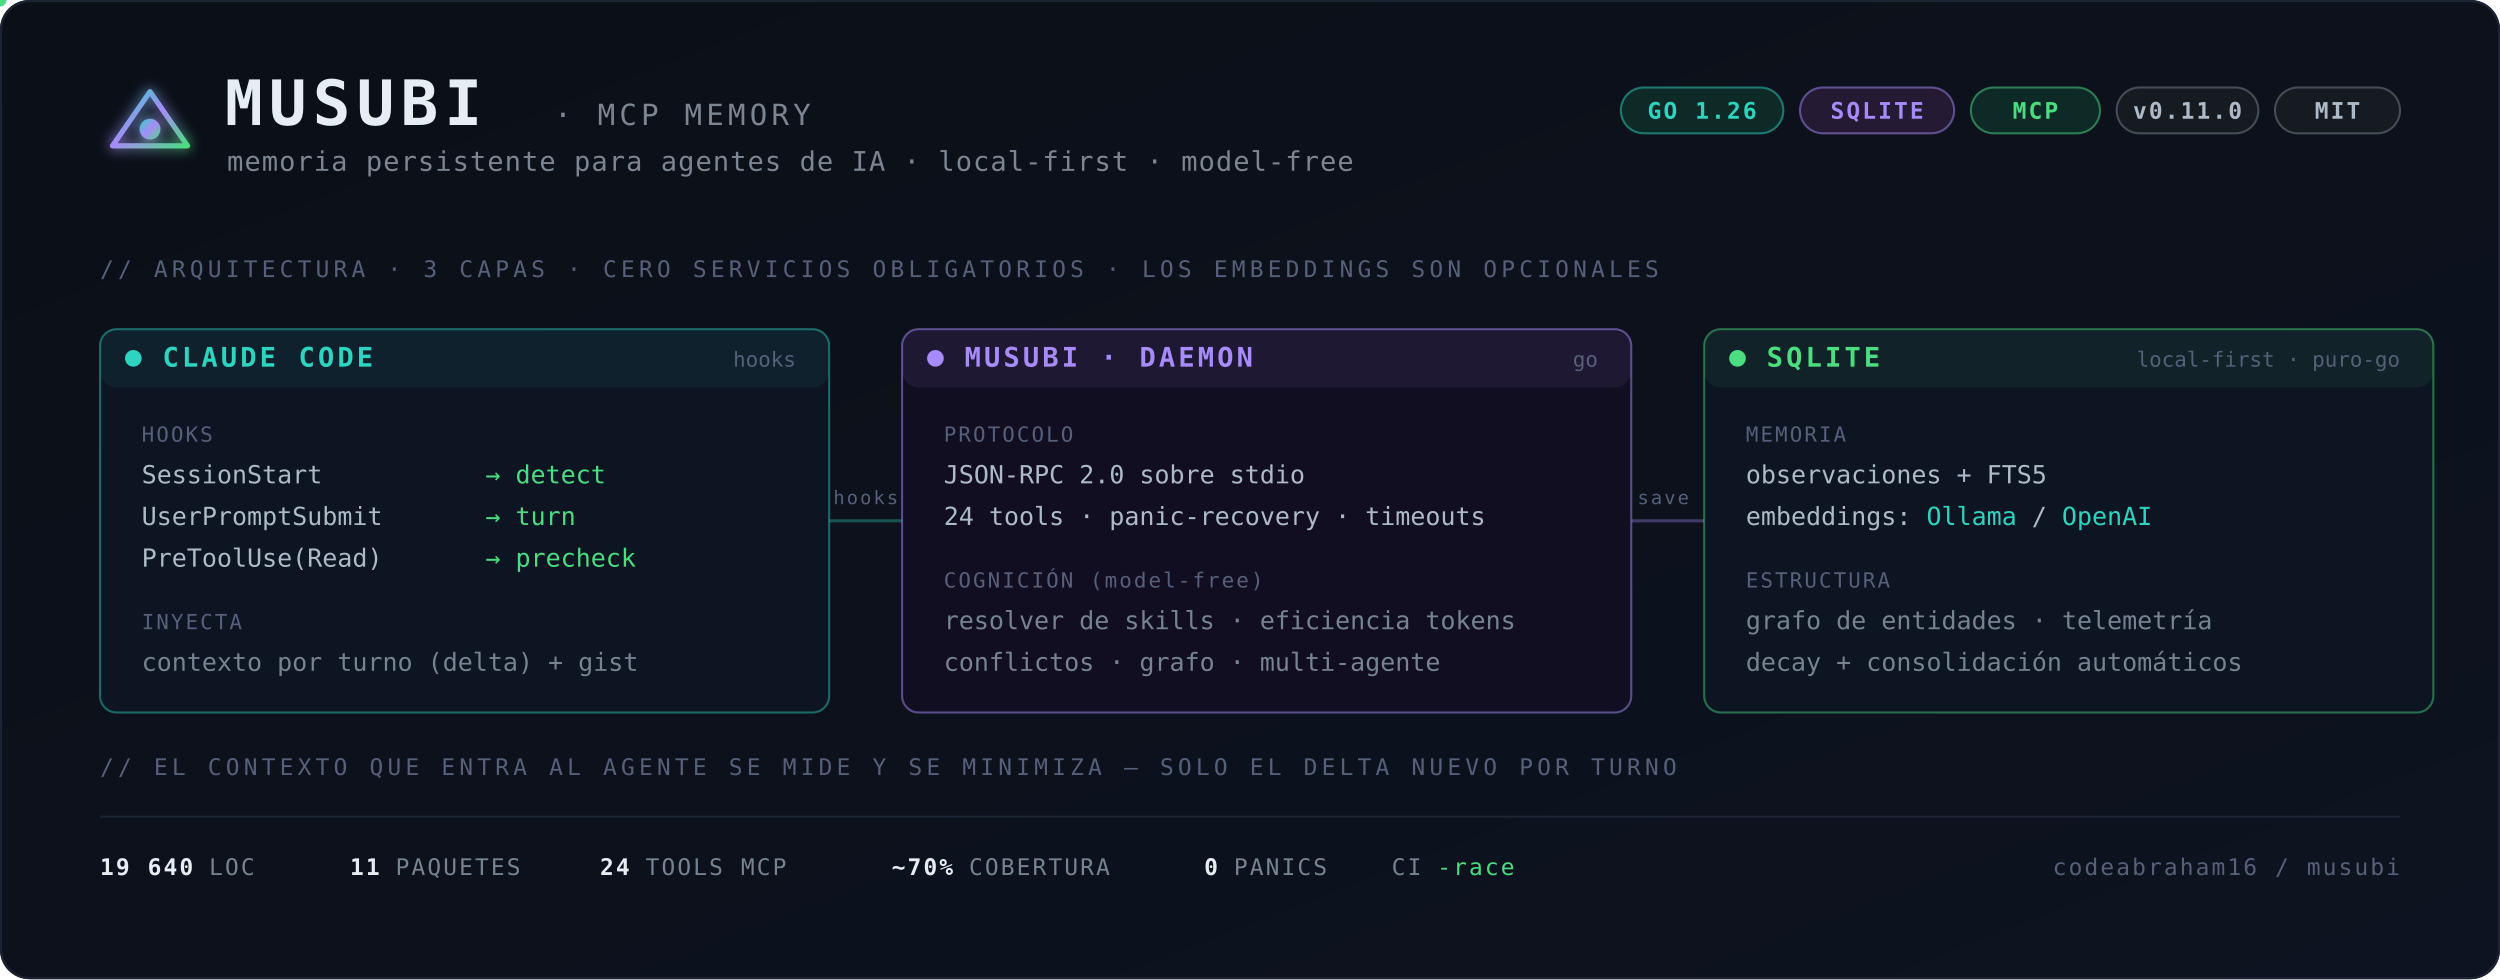
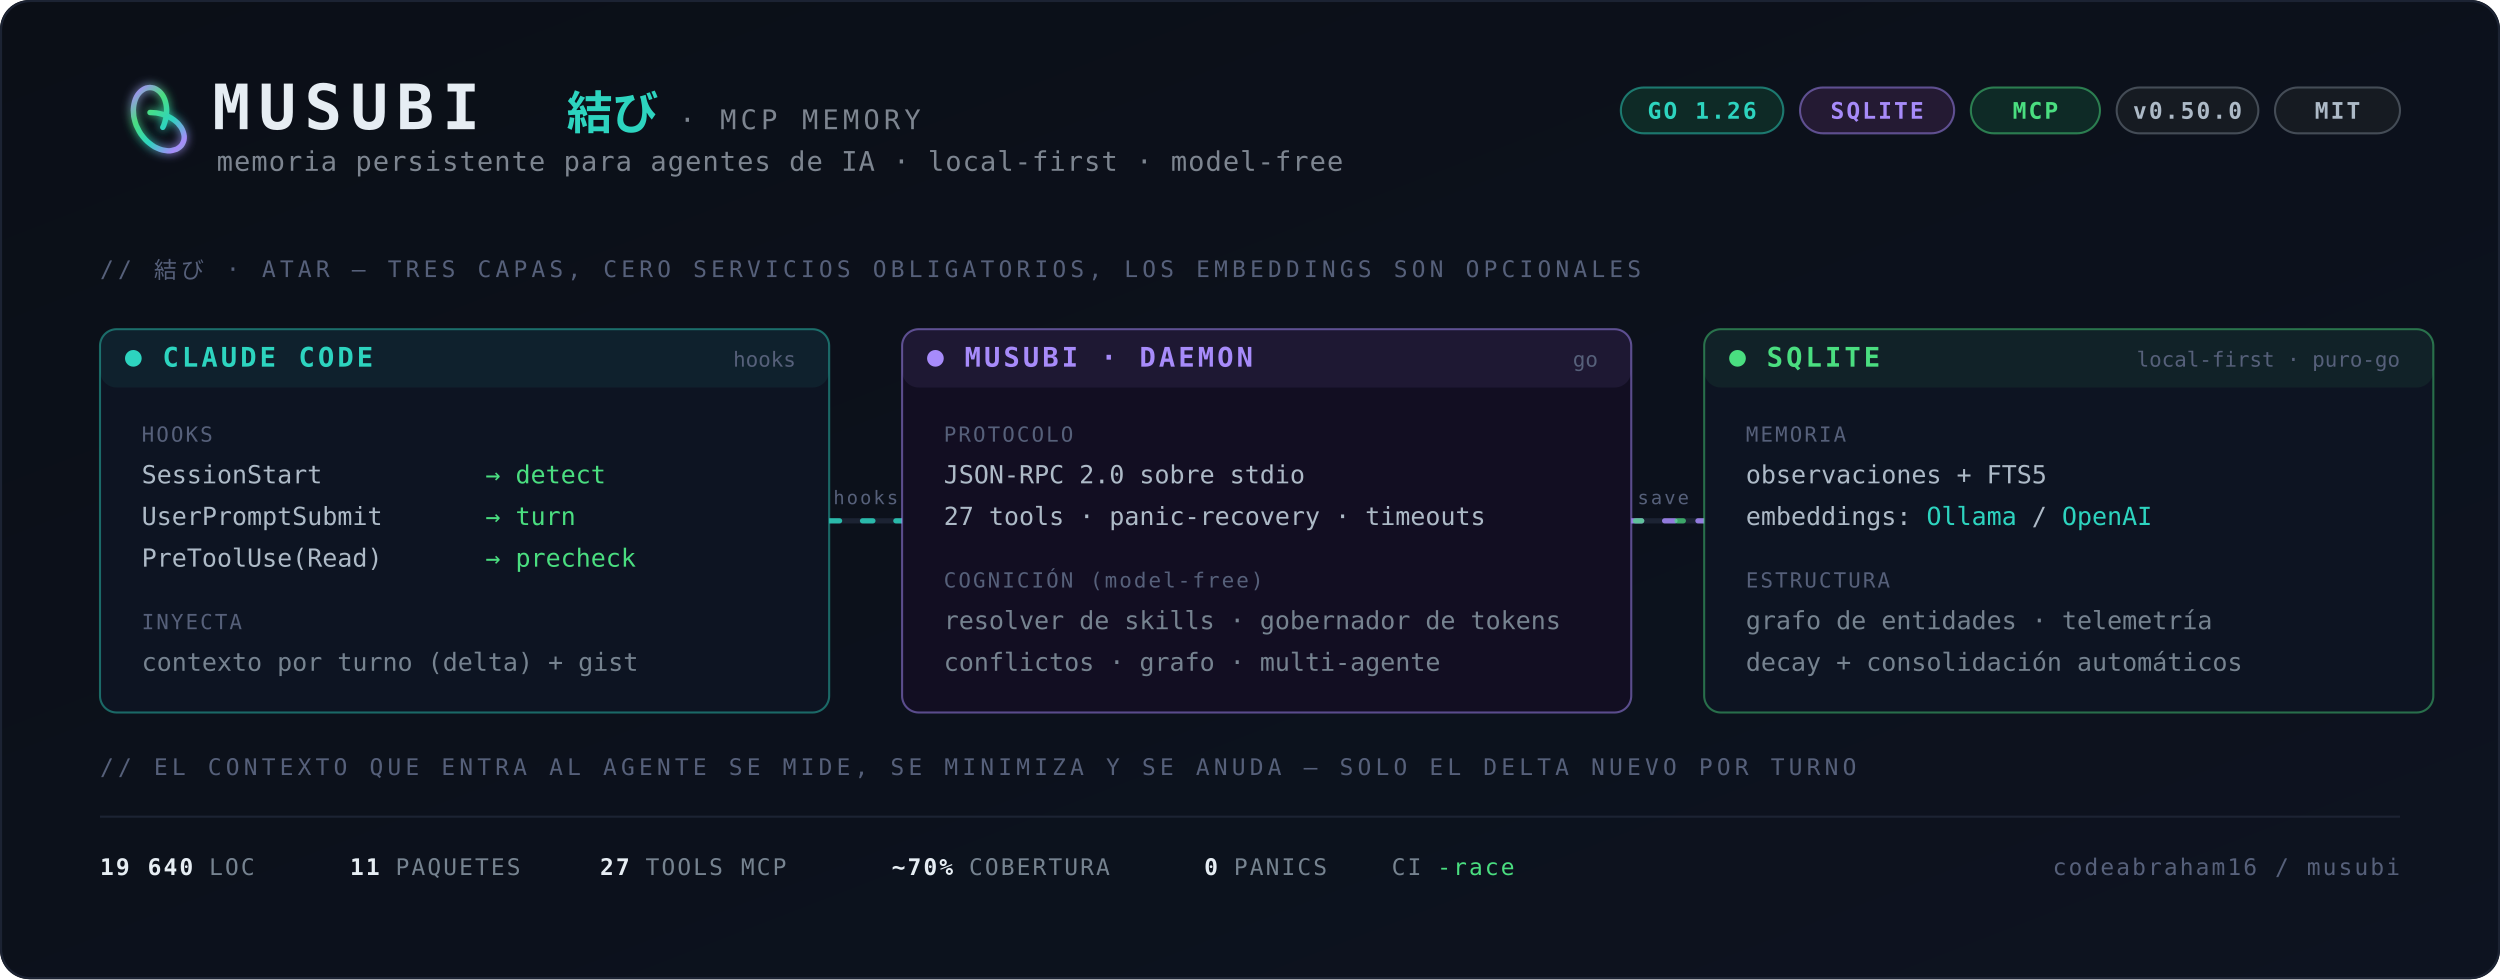
- <svg xmlns="http://www.w3.org/2000/svg" viewBox="0 0 1200 470" width="1200" height="470" font-family="'SF Mono','Cascadia Code',Menlo,Consolas,monospace" role="img" aria-label="Musubi — servidor MCP de memoria persistente: Claude Code, daemon Go y SQLite local-first">
+ <svg xmlns="http://www.w3.org/2000/svg" viewBox="0 0 1200 470" width="1200" height="470" font-family="'SF Mono','Cascadia Code',Menlo,Consolas,monospace" role="img" aria-label="Musubi — 結び, atar la memoria entre sesiones: Claude Code, daemon Go y SQLite local-first">
  <defs>
    <linearGradient id="bg" x1="0" y1="0" x2="1" y2="1">
      <stop offset="0" stop-color="#0b0f17" />
      <stop offset="1" stop-color="#0d1320" />
    </linearGradient>
    <linearGradient id="logoGrad" x1="0" y1="0" x2="1" y2="1">
      <stop offset="0" stop-color="#2dd4bf" />
      <stop offset="0.5" stop-color="#a78bfa" />
      <stop offset="1" stop-color="#4ade80" />
    </linearGradient>
    <linearGradient id="rule" x1="0" y1="0" x2="1" y2="0">
      <stop offset="0" stop-color="#2dd4bf" stop-opacity="0.6" />
      <stop offset="0.5" stop-color="#a78bfa" stop-opacity="0.6" />
      <stop offset="1" stop-color="#4ade80" stop-opacity="0.6" />
    </linearGradient>
-     <filter id="glow" x="-50%" y="-50%" width="200%" height="200%">
-       <feGaussianBlur stdDeviation="3" result="b" />
+     <linearGradient id="cordFlow" gradientUnits="userSpaceOnUse" spreadMethod="repeat" x1="52" y1="40" x2="76" y2="64">
+       <stop offset="0" stop-color="#2dd4bf" />
+       <stop offset="0.33" stop-color="#a78bfa" />
+       <stop offset="0.66" stop-color="#4ade80" />
+       <stop offset="1" stop-color="#2dd4bf" />
+       <animateTransform attributeName="gradientTransform" type="translate" from="0 0" to="24 24" dur="3s" repeatCount="indefinite" />
+     </linearGradient>
+     <filter id="glow" x="-60%" y="-60%" width="220%" height="220%">
+       <feGaussianBlur stdDeviation="2.4" result="b" />
      <feMerge>
        <feMergeNode in="b" />
        <feMergeNode in="SourceGraphic" />
      </feMerge>
    </filter>
+     <filter id="soft" x="-40%" y="-40%" width="180%" height="180%">
+       <feGaussianBlur stdDeviation="1.2" />
+     </filter>
  </defs>
  <rect width="1200" height="470" rx="14" fill="url(#bg)" />
  <rect x="0.5" y="0.5" width="1199" height="469" rx="14" fill="none" stroke="#1c2333" stroke-width="1" />
-   <g transform="translate(48,40)">
-     <g filter="url(#glow)">
-       <path d="M6 30 L24 4 L42 30 Z" fill="none" stroke="url(#logoGrad)" stroke-width="2.5" stroke-linejoin="round" />
-       <circle cx="24" cy="22" r="5" fill="url(#logoGrad)" />
+   <g opacity="0.05" filter="url(#soft)">
+     <g>
+       <animateTransform attributeName="transform" attributeType="XML" type="rotate" values="0 600 250;360 600 250" dur="160s" repeatCount="indefinite" />
+       <path d="M 600.0,220.0 L 609.8,220.4 L 619.4,221.8 L 628.8,224.0 L 637.8,227.0 L 646.2,230.8 L 653.9,235.3 L 660.9,240.4 L 667.0,246.0 L 672.1,252.0 L 676.2,258.3 L 679.3,264.7 L 681.2,271.2 L 682.0,277.6 L 681.8,283.8 L 680.4,289.6 L 677.9,295.0 L 674.5,299.8 L 670.1,303.9 L 664.9,307.2 L 659.0,309.7 L 652.4,311.3 L 645.3,311.9 L 637.8,311.4 L 630.0,310.0 L 622.1,307.5 L 614.2,304.0 L 606.5,299.6 L 599.0,294.2 L 591.9,288.0 L 585.3,280.9 L 579.3,273.3 L 574.0,265.0 L 569.5,256.3 L 565.8,247.3 L 563.1,238.1 L 561.2,228.8 L 560.3,219.6 L 560.3,210.7 L 561.2,202.1 L 563.0,194.0 L 565.7,186.6 L 569.1,179.9 L 573.1,174.0 L 577.8,169.1 L 582.9,165.1 L 588.4,162.3 L 594.1,160.6 L 600.0,160.0 L 605.9,160.6 L 611.6,162.3 L 617.1,165.1 L 622.2,169.1 L 626.9,174.0 L 630.9,179.9 L 634.3,186.6 L 637.0,194.0 L 638.8,202.1 L 639.7,210.7 L 639.7,219.6 L 638.8,228.8 L 636.9,238.1 L 634.2,247.3 L 630.5,256.3 L 626.0,265.0 L 620.7,273.3 L 614.7,280.9 L 608.1,288.0 L 601.0,294.2 L 593.5,299.6 L 585.8,304.0 L 577.9,307.5 L 570.0,310.0 L 562.2,311.4 L 554.7,311.9 L 547.6,311.3 L 541.0,309.7 L 535.1,307.2 L 529.9,303.9 L 525.5,299.8 L 522.1,295.0 L 519.6,289.6 L 518.2,283.8 L 518.0,277.6 L 518.8,271.2 L 520.7,264.7 L 523.8,258.3 L 527.9,252.0 L 533.0,246.0 L 539.1,240.4 L 546.1,235.3 L 553.8,230.8 L 562.2,227.0 L 571.2,224.0 L 580.6,221.8 L 590.2,220.4 L 600.0,220.0 Z" fill="none" stroke="url(#logoGrad)" stroke-width="1.4" stroke-linejoin="round" />
    </g>
-     <text x="60" y="20" font-size="30" font-weight="700" letter-spacing="3" fill="#e6edf3">MUSUBI</text>
-     <text x="218" y="20" font-size="14" letter-spacing="2" fill="#7d8590">· MCP MEMORY</text>
-     <text x="61" y="42" font-size="13" letter-spacing="0.5" fill="#7d8590">memoria persistente para agentes de IA · local-first · model-free</text>
+   </g>
+   <g filter="url(#glow)">
+     <path d="M 72.0,54.0 L 73.6,54.1 L 75.1,54.2 L 76.6,54.5 L 78.1,54.9 L 79.6,55.4 L 80.9,56.0 L 82.2,56.7 L 83.4,57.5 L 84.4,58.3 L 85.4,59.2 L 86.2,60.2 L 86.9,61.1 L 87.5,62.2 L 87.9,63.2 L 88.2,64.2 L 88.4,65.3 L 88.4,66.3 L 88.3,67.2 L 88.0,68.1 L 87.6,69.0 L 87.1,69.8 L 86.4,70.5 L 85.6,71.1 L 84.8,71.6 L 83.8,71.9 L 82.7,72.2 L 81.6,72.4 L 80.5,72.4 L 79.2,72.2 L 78.0,72.0 L 76.7,71.6 L 75.5,71.1 L 74.2,70.5 L 73.0,69.7 L 71.8,68.8 L 70.7,67.9 L 69.6,66.8 L 68.6,65.6 L 67.6,64.3 L 66.8,63.0 L 66.1,61.6 L 65.4,60.2 L 64.9,58.7 L 64.5,57.2 L 64.2,55.8 L 64.1,54.3 L 64.0,52.8 L 64.1,51.4 L 64.3,50.1 L 64.6,48.8 L 65.0,47.6 L 65.5,46.5 L 66.1,45.5 L 66.8,44.6 L 67.6,43.8 L 68.4,43.2 L 69.2,42.7 L 70.1,42.3 L 71.1,42.1 L 72.0,42.0 L 72.9,42.1 L 73.9,42.3 L 74.8,42.7 L 75.6,43.2 L 76.4,43.8 L 77.2,44.6 L 77.9,45.5 L 78.5,46.5 L 79.0,47.6 L 79.4,48.8 L 79.7,50.1 L 79.9,51.4 L 80.0,52.8 L 79.9,54.3 L 79.8,55.8 L 79.5,57.2 L 79.1,58.7 L 78.6,60.2 L 77.9,61.6 L 77.2,63.0 L 76.4,64.3 L 75.4,65.6 L 74.4,66.8 L 73.3,67.9 L 72.2,68.8 L 71.0,69.7 L 69.8,70.5 L 68.5,71.1 L 67.3,71.6 L 66.0,72.0 L 64.8,72.2 L 63.5,72.4 L 62.4,72.4 L 61.3,72.2 L 60.2,71.9 L 59.2,71.6 L 58.4,71.1 L 57.6,70.5 L 56.9,69.8 L 56.4,69.0 L 56.0,68.1 L 55.7,67.2 L 55.6,66.3 L 55.6,65.3 L 55.8,64.2 L 56.1,63.2 L 56.5,62.2 L 57.1,61.1 L 57.8,60.2 L 58.6,59.2 L 59.6,58.3 L 60.6,57.5 L 61.8,56.7 L 63.1,56.0 L 64.4,55.4 L 65.9,54.9 L 67.4,54.5 L 68.9,54.2 L 70.4,54.1 L 72.0,54.0 Z" pathLength="100" fill="none" stroke="url(#cordFlow)" stroke-width="2.6" stroke-linecap="round" stroke-linejoin="round" stroke-dasharray="100" stroke-dashoffset="0">
+       <animate attributeName="stroke-dashoffset" dur="1.8s" begin="0s" fill="freeze" calcMode="spline" keySplines="0.4 0 0.2 1" keyTimes="0;1" values="100;0" />
+     </path>
+   </g>
+   <g transform="translate(102,40)">
+     <text x="0" y="22" font-size="30" font-weight="700" letter-spacing="4" fill="#e6edf3">MUSUBI</text>
+     <text x="170" y="22" font-size="22" font-weight="700" fill="#2dd4bf">結び</text>
+     <text x="224" y="22" font-size="13" letter-spacing="2" fill="#7d8590">· MCP MEMORY</text>
+     <text x="2" y="42" font-size="13" letter-spacing="0.5" fill="#7d8590">memoria persistente para agentes de IA · local-first · model-free</text>
  </g>
  <g transform="translate(0,42)" font-size="11" letter-spacing="1" font-weight="600">
    <g transform="translate(778,0)">
      <rect width="78" height="22" rx="11" fill="#0e2a26" stroke="#2dd4bf" stroke-opacity="0.5" />
      <text x="39" y="15" text-anchor="middle" fill="#2dd4bf">GO 1.26</text>
    </g>
    <g transform="translate(864,0)">
      <rect width="74" height="22" rx="11" fill="#241a33" stroke="#a78bfa" stroke-opacity="0.5" />
      <text x="37" y="15" text-anchor="middle" fill="#a78bfa">SQLITE</text>
    </g>
    <g transform="translate(946,0)">
      <rect width="62" height="22" rx="11" fill="#0e2a26" stroke="#4ade80" stroke-opacity="0.5" />
      <text x="31" y="15" text-anchor="middle" fill="#4ade80">MCP</text>
    </g>
    <g transform="translate(1016,0)">
      <rect width="68" height="22" rx="11" fill="#161b22" stroke="#444c56" />
-       <text x="34" y="15" text-anchor="middle" fill="#adbac7">v0.11.0</text>
+       <text x="34" y="15" text-anchor="middle" fill="#adbac7">v0.50.0</text>
    </g>
    <g transform="translate(1092,0)">
      <rect width="60" height="22" rx="11" fill="#161b22" stroke="#444c56" />
      <text x="30" y="15" text-anchor="middle" fill="#adbac7">MIT</text>
    </g>
  </g>
  <line x1="48" y1="108" x2="1152" y2="108" stroke="url(#rule)" stroke-width="1" />
-   <text x="48" y="133" font-size="11" letter-spacing="2" fill="#56607a">// ARQUITECTURA · 3 CAPAS · CERO SERVICIOS OBLIGATORIOS · LOS EMBEDDINGS SON OPCIONALES</text>
-   <g stroke-width="1.5" fill="none">
-     <path id="c1" d="M398 250 L443 250" stroke="#2dd4bf" stroke-opacity="0.35" />
-     <path id="c2" d="M783 250 L828 250" stroke="#a78bfa" stroke-opacity="0.35" />
+   <text x="48" y="133" font-size="11" letter-spacing="2" fill="#56607a">// 結び · ATAR — TRES CAPAS, CERO SERVICIOS OBLIGATORIOS, LOS EMBEDDINGS SON OPCIONALES</text>
+   <g fill="none" stroke-linecap="round">
+     <path d="M398 250 L443 250" stroke="#1c2333" stroke-width="2.5" />
+     <path d="M783 250 L828 250" stroke="#1c2333" stroke-width="2.5" />
+     <path d="M398 250 L443 250" stroke="#2dd4bf" stroke-width="2.5" stroke-opacity="0.85" stroke-dasharray="5 11">
+       <animate attributeName="stroke-dashoffset" from="16" to="0" dur="0.9s" repeatCount="indefinite" />
+     </path>
+     <path d="M783 250 L828 250" stroke="#a78bfa" stroke-width="2.5" stroke-opacity="0.85" stroke-dasharray="5 11">
+       <animate attributeName="stroke-dashoffset" from="16" to="0" dur="0.9s" repeatCount="indefinite" />
+     </path>
+     <path d="M828 250 L783 250" stroke="#4ade80" stroke-width="2.5" stroke-opacity="0.7" stroke-dasharray="3 17">
+       <animate attributeName="stroke-dashoffset" from="20" to="0" dur="1.5s" repeatCount="indefinite" />
+     </path>
  </g>
  <text x="400" y="242" font-size="9" letter-spacing="1" fill="#56607a">hooks · jsonrpc</text>
  <text x="786" y="242" font-size="9" letter-spacing="1" fill="#56607a">save · recall</text>
-   <circle r="3" fill="#2dd4bf">
-     <animateMotion dur="2.2s" repeatCount="indefinite" path="M398 250 L443 250" />
-     <animate attributeName="opacity" values="0;1;1;0" dur="2.2s" repeatCount="indefinite" />
-   </circle>
-   <circle r="3" fill="#2dd4bf">
-     <animateMotion dur="2.2s" begin="1.1s" repeatCount="indefinite" path="M398 250 L443 250" />
-     <animate attributeName="opacity" values="0;1;1;0" dur="2.2s" begin="1.1s" repeatCount="indefinite" />
-   </circle>
-   <circle r="3" fill="#a78bfa">
-     <animateMotion dur="2.2s" begin="0.6s" repeatCount="indefinite" path="M783 250 L828 250" />
-     <animate attributeName="opacity" values="0;1;1;0" dur="2.2s" begin="0.6s" repeatCount="indefinite" />
-   </circle>
-   <circle r="3" fill="#4ade80">
-     <animateMotion dur="2.2s" begin="1.7s" repeatCount="indefinite" path="M828 250 L783 250" />
-     <animate attributeName="opacity" values="0;1;1;0" dur="2.2s" begin="1.7s" repeatCount="indefinite" />
-   </circle>
  <g transform="translate(48,158)">
    <rect width="350" height="184" rx="8" fill="#0d1422" stroke="#2dd4bf" stroke-opacity="0.45" />
    <rect width="350" height="28" rx="8" fill="#2dd4bf" fill-opacity="0.07" />
    <circle cx="16" cy="14" r="4" fill="#2dd4bf" />
    <text x="30" y="18" font-size="13" font-weight="700" letter-spacing="1.5" fill="#2dd4bf">CLAUDE CODE</text>
    <text x="334" y="18" text-anchor="end" font-size="10" fill="#56607a">hooks</text>
    <text x="20" y="54" font-size="10" letter-spacing="1" fill="#56607a">HOOKS</text>
    <text x="20" y="74" font-size="12" fill="#adbac7">SessionStart<tspan x="185" fill="#4ade80">→ detect</tspan>
    </text>
    <text x="20" y="94" font-size="12" fill="#adbac7">UserPromptSubmit<tspan x="185" fill="#4ade80">→ turn</tspan>
    </text>
    <text x="20" y="114" font-size="12" fill="#adbac7">PreToolUse(Read)<tspan x="185" fill="#4ade80">→ precheck</tspan>
    </text>
    <text x="20" y="144" font-size="10" letter-spacing="1" fill="#56607a">INYECTA</text>
    <text x="20" y="164" font-size="12" fill="#768390">contexto por turno (delta) + gist</text>
  </g>
  <g transform="translate(433,158)">
    <rect width="350" height="184" rx="8" fill="#120e22" stroke="#a78bfa" stroke-opacity="0.5" />
    <rect width="350" height="28" rx="8" fill="#a78bfa" fill-opacity="0.08" />
    <circle cx="16" cy="14" r="4" fill="#a78bfa" />
    <text x="30" y="18" font-size="13" font-weight="700" letter-spacing="1.5" fill="#a78bfa">MUSUBI · DAEMON</text>
    <text x="334" y="18" text-anchor="end" font-size="10" fill="#56607a">go</text>
    <text x="20" y="54" font-size="10" letter-spacing="1" fill="#56607a">PROTOCOLO</text>
    <text x="20" y="74" font-size="12" fill="#adbac7">JSON-RPC 2.0 sobre stdio</text>
-     <text x="20" y="94" font-size="12" fill="#adbac7">24 tools · panic-recovery · timeouts</text>
+     <text x="20" y="94" font-size="12" fill="#adbac7">27 tools · panic-recovery · timeouts</text>
    <text x="20" y="124" font-size="10" letter-spacing="1" fill="#56607a">COGNICIÓN (model-free)</text>
-     <text x="20" y="144" font-size="12" fill="#768390">resolver de skills · eficiencia tokens</text>
+     <text x="20" y="144" font-size="12" fill="#768390">resolver de skills · gobernador de tokens</text>
    <text x="20" y="164" font-size="12" fill="#768390">conflictos · grafo · multi-agente</text>
  </g>
  <g transform="translate(818,158)">
    <rect width="350" height="184" rx="8" fill="#0d1422" stroke="#4ade80" stroke-opacity="0.45" />
    <rect width="350" height="28" rx="8" fill="#4ade80" fill-opacity="0.07" />
    <circle cx="16" cy="14" r="4" fill="#4ade80" />
    <text x="30" y="18" font-size="13" font-weight="700" letter-spacing="1.5" fill="#4ade80">SQLITE</text>
    <text x="334" y="18" text-anchor="end" font-size="10" fill="#56607a">local-first · puro-go</text>
    <text x="20" y="54" font-size="10" letter-spacing="1" fill="#56607a">MEMORIA</text>
    <text x="20" y="74" font-size="12" fill="#adbac7">observaciones + FTS5</text>
    <text x="20" y="94" font-size="12" fill="#adbac7">embeddings: <tspan fill="#2dd4bf">Ollama</tspan> / <tspan fill="#2dd4bf">OpenAI</tspan>
    </text>
    <text x="20" y="124" font-size="10" letter-spacing="1" fill="#56607a">ESTRUCTURA</text>
    <text x="20" y="144" font-size="12" fill="#768390">grafo de entidades · telemetría</text>
    <text x="20" y="164" font-size="12" fill="#768390">decay + consolidación automáticos</text>
  </g>
-   <text x="48" y="372" font-size="11" letter-spacing="2" fill="#56607a">// EL CONTEXTO QUE ENTRA AL AGENTE SE MIDE Y SE MINIMIZA — SOLO EL DELTA NUEVO POR TURNO</text>
+   <text x="48" y="372" font-size="11" letter-spacing="2" fill="#56607a">// EL CONTEXTO QUE ENTRA AL AGENTE SE MIDE, SE MINIMIZA Y SE ANUDA — SOLO EL DELTA NUEVO POR TURNO</text>
  <line x1="48" y1="392" x2="1152" y2="392" stroke="#1c2333" stroke-width="1" />
  <g transform="translate(48,420)" font-size="11" letter-spacing="1" fill="#768390">
    <text x="0" y="0">
      <tspan fill="#e6edf3" font-weight="700">19 640</tspan> LOC</text>
    <text x="120" y="0">
      <tspan fill="#e6edf3" font-weight="700">11</tspan> PAQUETES</text>
    <text x="240" y="0">
-       <tspan fill="#e6edf3" font-weight="700">24</tspan> TOOLS MCP</text>
+       <tspan fill="#e6edf3" font-weight="700">27</tspan> TOOLS MCP</text>
    <text x="380" y="0">
      <tspan fill="#e6edf3" font-weight="700">~70%</tspan> COBERTURA</text>
    <text x="530" y="0">
      <tspan fill="#e6edf3" font-weight="700">0</tspan> PANICS</text>
    <text x="620" y="0">CI <tspan fill="#4ade80">-race</tspan>
    </text>
    <text x="1104" y="0" text-anchor="end" fill="#56607a">codeabraham16 / musubi</text>
  </g>
-   <circle cx="608" cy="172" r="4" fill="#a78bfa" opacity="0">
-     <animate attributeName="opacity" values="0;0.5;0" dur="3s" repeatCount="indefinite" />
-     <animate attributeName="r" values="4;9;4" dur="3s" repeatCount="indefinite" />
-   </circle>
</svg>
